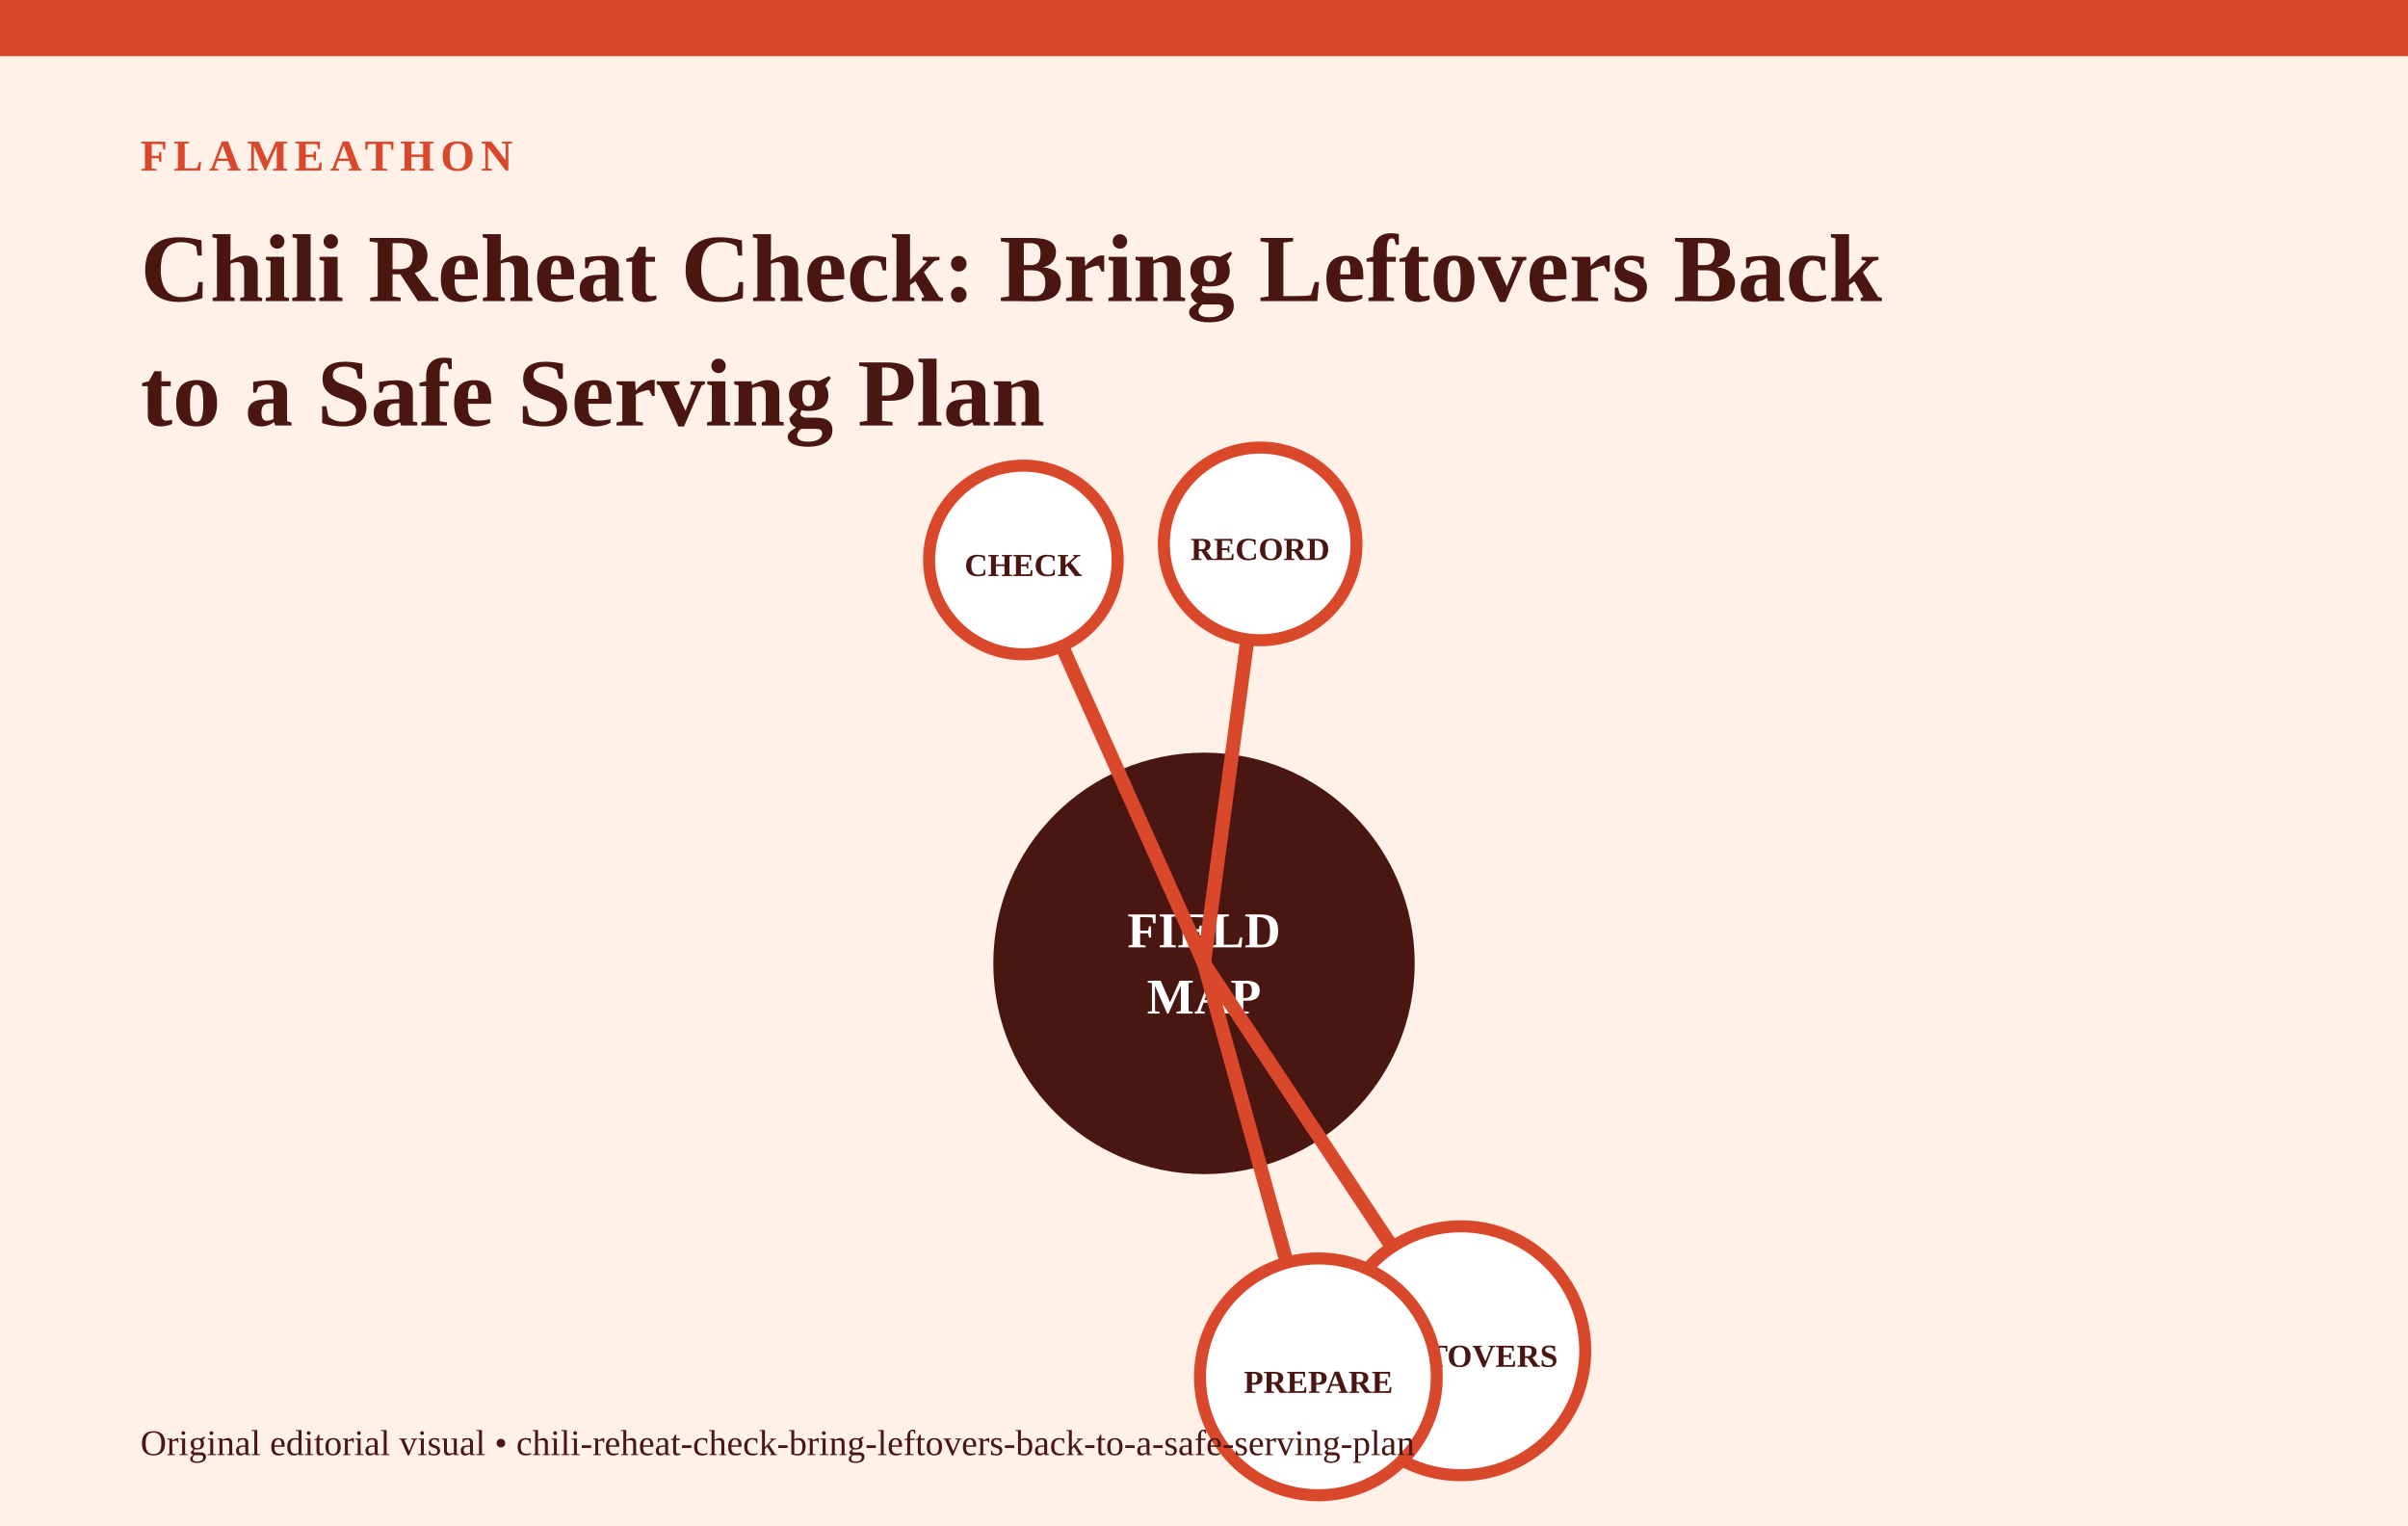
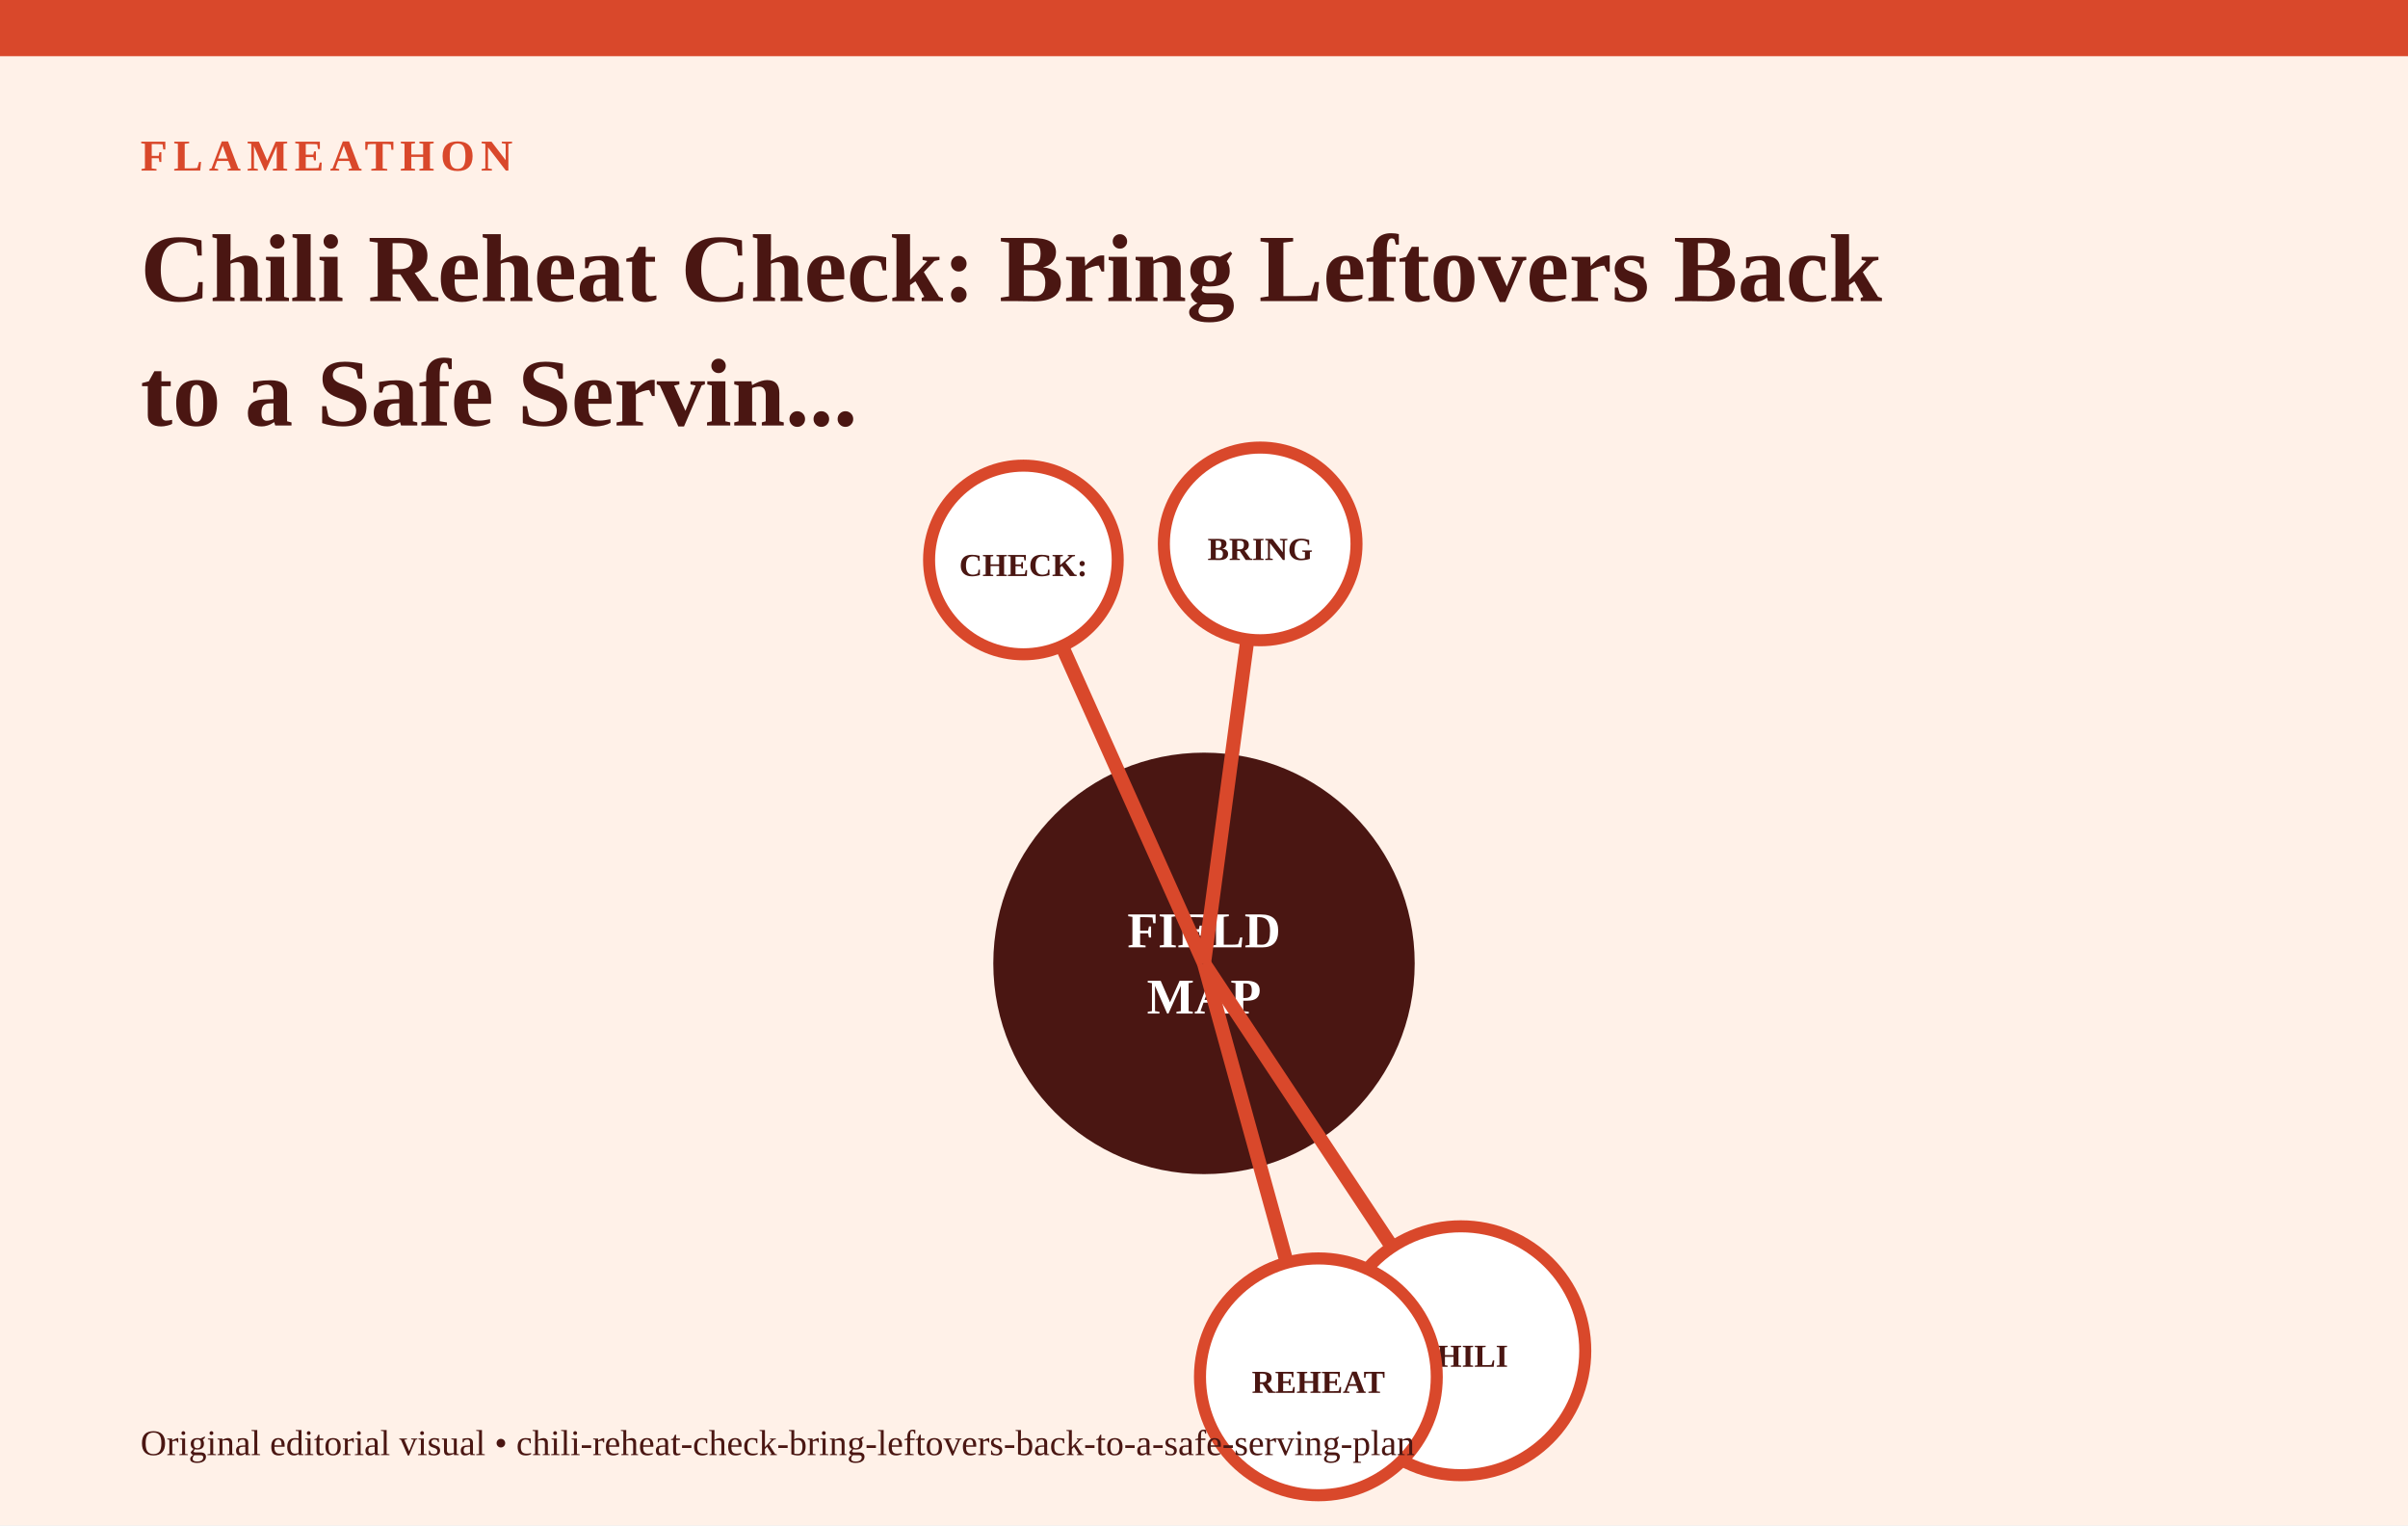
<svg xmlns="http://www.w3.org/2000/svg" width="1200" height="760" viewBox="0 0 1200 760" role="img" aria-labelledby="t d">
  <rect width="1200" height="760" fill="#FFF1E8" />
  <rect width="1200" height="28" fill="#D9482B" />
  <text x="70" y="85" fill="#D9482B" font-size="22" font-weight="700" letter-spacing="3">FLAMEATHON</text>
  <text x="70" y="150" fill="#4A1612" font-size="48" font-weight="700">Chili Reheat Check: Bring Leftovers Back</text>
-   <text x="70" y="212" fill="#4A1612" font-size="48" font-weight="700">to a Safe Serving Plan</text>
+   <text x="70" y="212" fill="#4A1612" font-size="48" font-weight="700">to a Safe Servin...</text>
  <circle cx="600" cy="480" r="105" fill="#4A1612" />
  <text x="600" y="472" text-anchor="middle" fill="white" font-size="25" font-weight="700">FIELD</text>
  <text x="600" y="505" text-anchor="middle" fill="white" font-size="25" font-weight="700">MAP</text>
  <g>
    <line x1="600" y1="480" x2="728" y2="673" stroke="#D9482B" stroke-width="7" />
    <circle cx="728" cy="673" r="62" fill="white" stroke="#D9482B" stroke-width="6" />
-     <text x="728" y="681" text-anchor="middle" fill="#4A1612" font-size="16" font-weight="700">LEFTOVERS</text>
+     <text x="728" y="681" text-anchor="middle" fill="#4A1612" font-size="16" font-weight="700">CHILI</text>
  </g>
  <g>
    <line x1="600" y1="480" x2="657" y2="686" stroke="#D9482B" stroke-width="7" />
    <circle cx="657" cy="686" r="59" fill="white" stroke="#D9482B" stroke-width="6" />
-     <text x="657" y="694" text-anchor="middle" fill="#4A1612" font-size="16" font-weight="700">PREPARE</text>
+     <text x="657" y="694" text-anchor="middle" fill="#4A1612" font-size="16" font-weight="700">REHEAT</text>
  </g>
  <g>
    <line x1="600" y1="480" x2="510" y2="279" stroke="#D9482B" stroke-width="7" />
    <circle cx="510" cy="279" r="47" fill="white" stroke="#D9482B" stroke-width="6" />
-     <text x="510" y="287" text-anchor="middle" fill="#4A1612" font-size="16" font-weight="700">CHECK</text>
+     <text x="510" y="287" text-anchor="middle" fill="#4A1612" font-size="16" font-weight="700">CHECK:</text>
  </g>
  <g>
    <line x1="600" y1="480" x2="628" y2="271" stroke="#D9482B" stroke-width="7" />
    <circle cx="628" cy="271" r="48" fill="white" stroke="#D9482B" stroke-width="6" />
-     <text x="628" y="279" text-anchor="middle" fill="#4A1612" font-size="16" font-weight="700">RECORD</text>
+     <text x="628" y="279" text-anchor="middle" fill="#4A1612" font-size="16" font-weight="700">BRING</text>
  </g>
  <text x="70" y="725" fill="#4A1612" font-size="18">Original editorial visual • chili-reheat-check-bring-leftovers-back-to-a-safe-serving-plan</text>
</svg>
